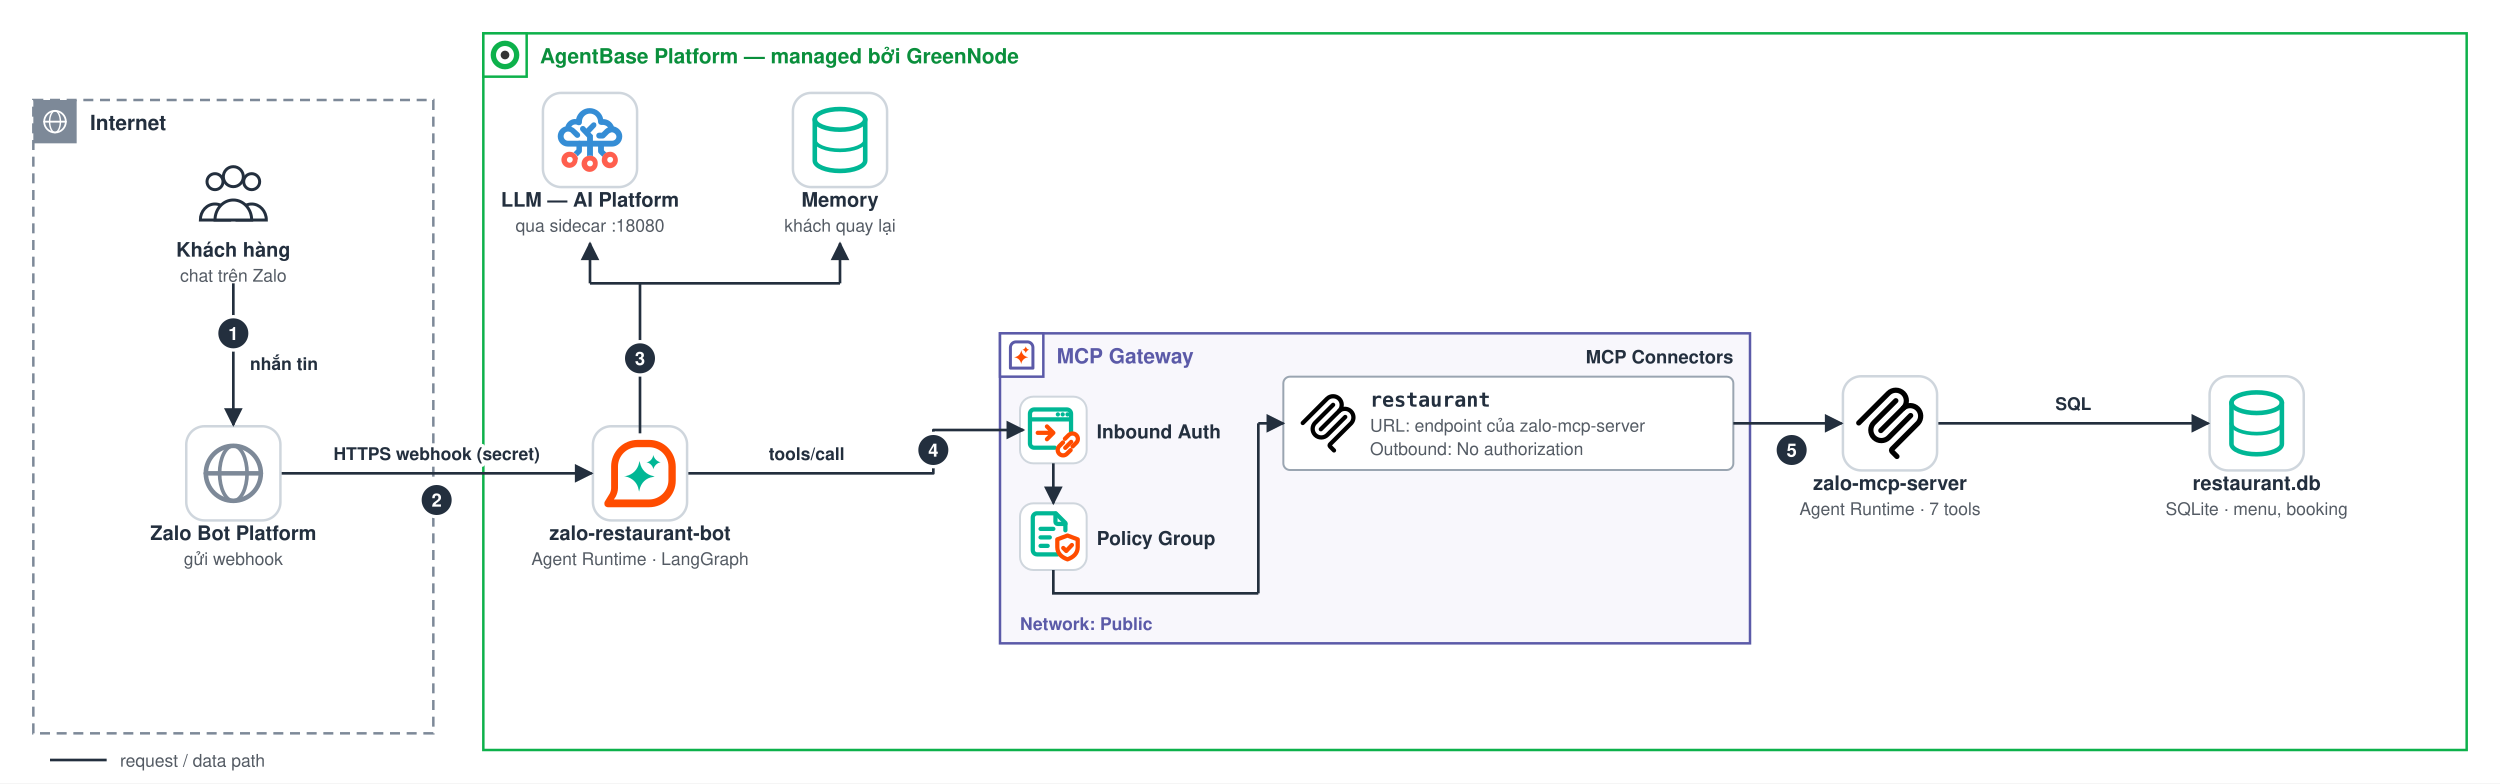
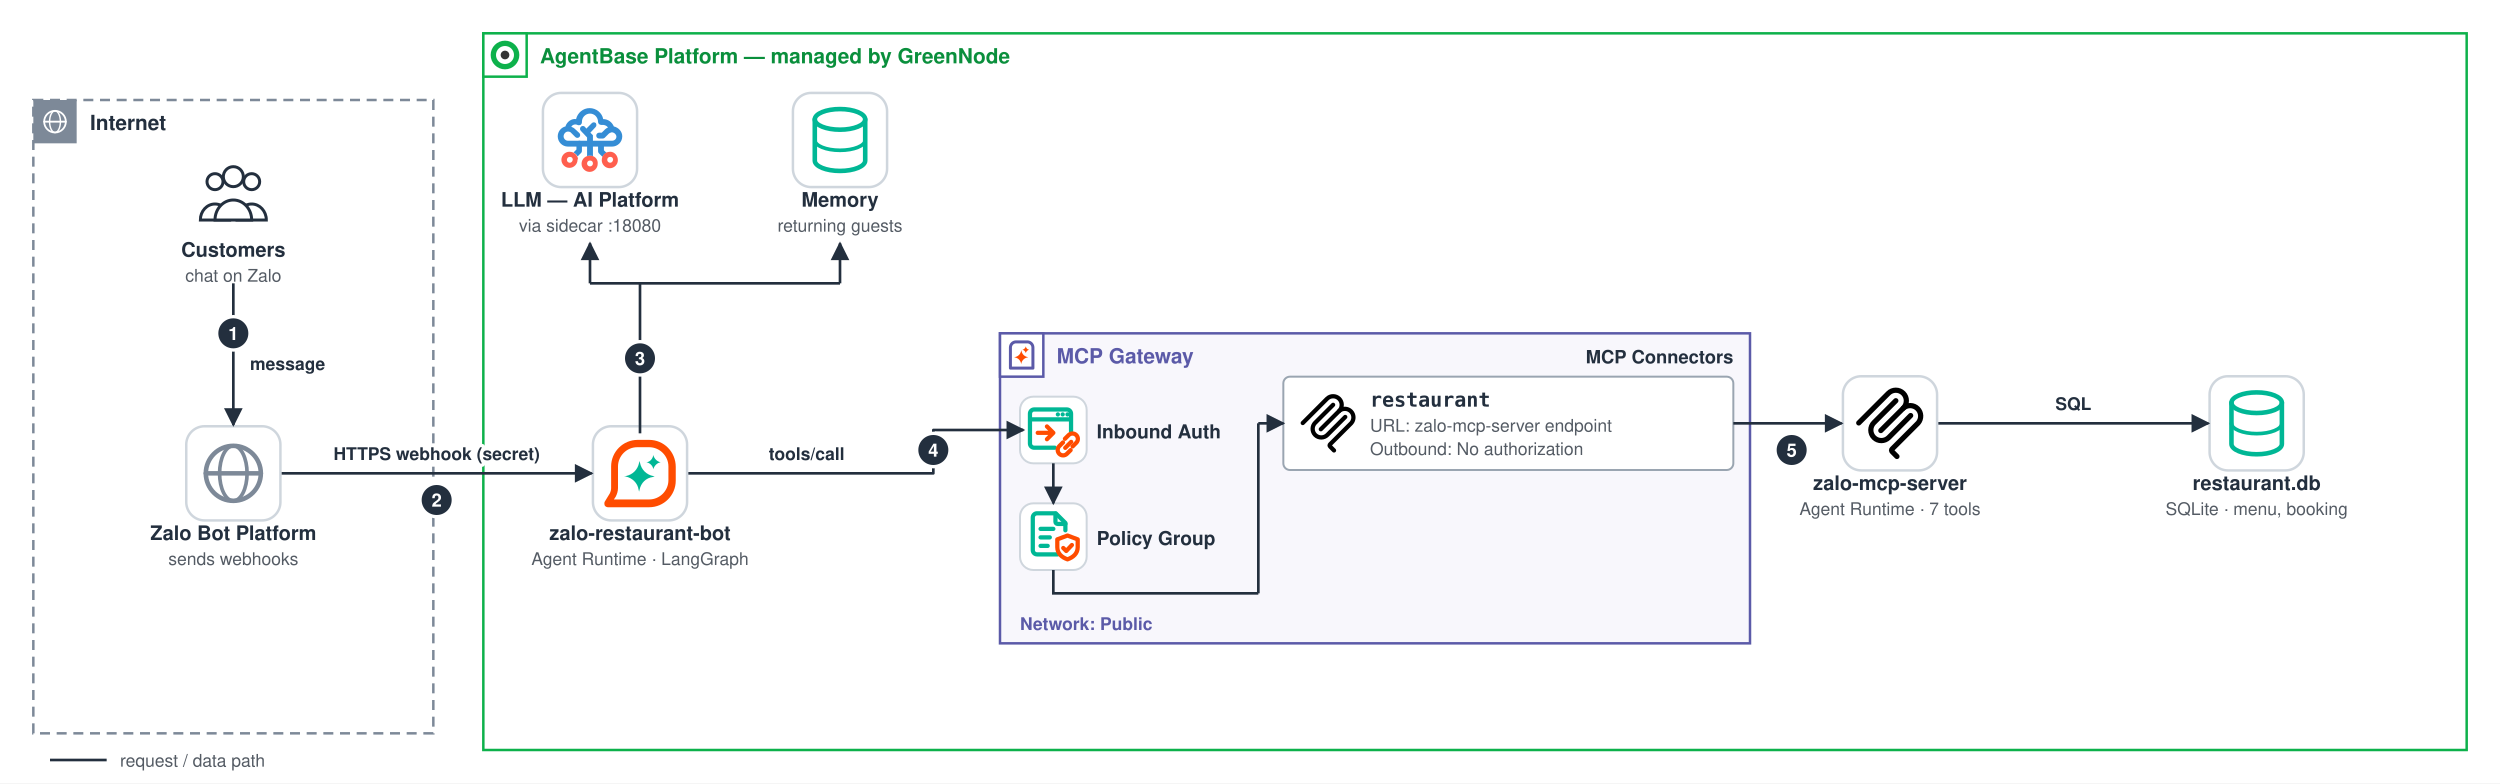
- <svg xmlns="http://www.w3.org/2000/svg" xmlns:xlink="http://www.w3.org/1999/xlink" width="1500" height="470" viewBox="0 0 1500 470" font-family="Helvetica Neue,Helvetica,Arial,sans-serif" role="img" aria-label="Kiến trúc zalo-restaurant: Zalo gửi webhook tới bot trên Agent Runtime; bot gọi MCP server (runtime riêng, SQLite) qua MCP Gateway">
+ <svg xmlns="http://www.w3.org/2000/svg" xmlns:xlink="http://www.w3.org/1999/xlink" width="1500" height="470" viewBox="0 0 1500 470" font-family="Helvetica Neue,Helvetica,Arial,sans-serif" role="img" aria-label="zalo-restaurant architecture: Zalo sends webhooks to the bot on Agent Runtime; the bot calls the MCP server (separate runtime, SQLite) through the MCP Gateway">
  <rect width="1500" height="470" fill="#FFFFFF" />
  <defs>
    <marker id="a-ink" viewBox="0 0 10 10" refX="9" refY="5" markerWidth="7" markerHeight="7" orient="auto-start-reverse">
      <path d="M0 0L10 5L0 10z" fill="#232F3E" />
    </marker>
    <marker id="a-org" viewBox="0 0 10 10" refX="9" refY="5" markerWidth="7" markerHeight="7" orient="auto-start-reverse">
      <path d="M0 0L10 5L0 10z" fill="#FF4C00" />
    </marker>
    <marker id="a-red" viewBox="0 0 10 10" refX="9" refY="5" markerWidth="7" markerHeight="7" orient="auto-start-reverse">
      <path d="M0 0L10 5L0 10z" fill="#DD344C" />
    </marker>
    <symbol id="gn-ai" viewBox="0 0 20 20" fill="none">
      <path fill="#358DD5" d="M16.5,6.3c-0.5-1.2-1.6-2-2.9-2c-0.3-1.7-1.9-3-3.7-3c-1.8,0-3.3,1.3-3.7,3C5,4.1,3.7,5,3.3,6.3C2.1,6.6,1.2,7.7,1.2,9c0,1.5,1.2,2.8,2.8,2.8h12c1.5,0,2.8-1.2,2.8-2.8C18.8,7.7,17.8,6.6,16.5,6.3z M16,10.2H4c-0.7,0-1.2-0.6-1.2-1.2S3.3,7.7,4,7.7c0.3,0,0.7,0.1,0.9,0.4L6,9.2c0.3,0.3,0.8,0.3,1.1,0c0.3-0.3,0.3-0.8,0-1.1L5.9,7c-0.3-0.3-0.7-0.5-1-0.6C5.2,5.8,6,5.6,6.6,5.9c0.2,0.1,0.5,0.1,0.8,0c0.2-0.2,0.4-0.4,0.4-0.7c0-0.1,0-0.1,0-0.2c0-1.2,1-2.2,2.2-2.2s2.2,1,2.2,2.3c0,0.2,0.1,0.4,0.3,0.6c0.2,0.1,0.4,0.2,0.6,0.2c0.7-0.1,1.4,0.1,1.8,0.7c-0.3,0.1-0.6,0.3-0.8,0.5l-0.9,0.9h-0.7c-0.4,0-0.8,0.3-0.8,0.8c0,0.4,0.3,0.8,0.8,0.8h1c0.2,0,0.4-0.1,0.5-0.2l1.1-1.1c0.2-0.2,0.5-0.3,0.8-0.4c0,0,0,0,0,0c0.7,0,1.3,0.6,1.3,1.2S16.7,10.2,16,10.2z" />
      <path fill="#358DD5" d="M11.5,6.5L10.1,8l0.7,0.7V11c0,0.4-0.3,0.8-0.8,0.8S9.2,11.4,9.2,11V9.3L7.5,7.5c-0.3-0.3-0.3-0.8,0-1.1c0.3-0.3,0.8-0.3,1.1,0L9,6.9l1.5-1.5c0.3-0.3,0.8-0.3,1.1,0C11.8,5.8,11.8,6.2,11.5,6.5z" />
      <path fill="#358DD5" d="M10.8,11v3.4c-0.2-0.1-0.5-0.1-0.8-0.1s-0.5,0-0.8,0.1V11c0-0.4,0.3-0.8,0.8-0.8S10.8,10.6,10.8,11z" />
      <path fill="#358DD5" d="M14.5,13.5c-0.5,0.2-0.8,0.6-1.1,1.1l-1-1c-0.1-0.1-0.2-0.3-0.2-0.5v-2c0-0.4,0.3-0.8,0.8-0.8s0.8,0.3,0.8,0.8v1.7L14.5,13.5z" />
      <path fill="#358DD5" d="M7.8,11v2c0,0.2-0.1,0.4-0.2,0.5l-1,1c-0.2-0.5-0.6-0.8-1.1-1.1l0.8-0.8V11c0-0.4,0.3-0.8,0.8-0.8S7.8,10.6,7.8,11z" />
      <path fill="#FF5F4E" d="M10.8,14.4c-0.2-0.1-0.5-0.1-0.8-0.1s-0.5,0-0.8,0.1c-0.9,0.3-1.5,1.1-1.5,2.1c0,1.2,1,2.2,2.2,2.2s2.2-1,2.2-2.2C12.2,15.5,11.6,14.7,10.8,14.4z M10,17.2c-0.4,0-0.8-0.3-0.8-0.8c0-0.4,0.3-0.8,0.8-0.8s0.8,0.3,0.8,0.8C10.8,16.9,10.4,17.2,10,17.2z" />
      <path fill="#FF5F4E" d="M6.5,14.5c-0.2-0.5-0.6-0.8-1.1-1.1c-0.3-0.1-0.6-0.2-1-0.2c-1.2,0-2.2,1-2.2,2.2s1,2.2,2.2,2.2s2.2-1,2.2-2.2C6.8,15.1,6.7,14.8,6.5,14.5z M4.5,16.2c-0.4,0-0.8-0.3-0.8-0.8c0-0.4,0.3-0.8,0.8-0.8s0.8,0.3,0.8,0.8C5.2,15.9,4.9,16.2,4.5,16.2z" />
      <path fill="#FF5F4E" d="M15.5,13.2c-0.3,0-0.7,0.1-1,0.2c-0.5,0.2-0.8,0.6-1.1,1.1c-0.1,0.3-0.2,0.6-0.2,1c0,1.2,1,2.2,2.2,2.2s2.2-1,2.2-2.2S16.7,13.2,15.5,13.2z M15.5,16.2c-0.4,0-0.8-0.3-0.8-0.8c0-0.4,0.3-0.8,0.8-0.8s0.8,0.3,0.8,0.8C16.2,15.9,15.9,16.2,15.5,16.2z" />
    </symbol>
    <symbol id="gn-cr" viewBox="0 0 20 20" fill="none">
      <path fill="#00682E" d="M17.6,4.3L11,1.6c-0.7-0.3-1.3-0.3-2,0L2.4,4.3C1.7,4.6,1.2,5.3,1.2,6v10.6c0,1.2,0.9,2.1,2.1,2.1h13.6c1,0,1.8-0.8,1.8-1.8V6C18.8,5.3,18.3,4.6,17.6,4.3z M14.2,17.2H5.8V16c0-0.1,0.1-0.2,0.2-0.2h8c0.1,0,0.2,0.1,0.2,0.2V17.2z M17.2,16.9c0,0.2-0.1,0.3-0.3,0.3h-1.2V16c0-1-0.8-1.8-1.8-1.8H6c-1,0-1.8,0.8-1.8,1.8v1.2H3.3c-0.3,0-0.6-0.3-0.6-0.6V6c0-0.1,0.1-0.2,0.2-0.3L9.6,3C9.7,2.9,9.9,2.9,10,2.9c0.2,0,0.3,0,0.4,0.1l6.6,2.7c0.1,0.1,0.2,0.2,0.2,0.3V16.9z" />
      <path fill="#FF3D00" d="M13.2,9c0,0.4-0.3,0.8-0.8,0.8h-1.7c-0.4,0-0.8-0.3-0.8-0.8s0.3-0.8,0.8-0.8h1.7C12.9,8.2,13.2,8.6,13.2,9z" />
      <path fill="#00682E" d="M13.2,13c0,0.4-0.3,0.8-0.8,0.8h-1.7c-0.4,0-0.8-0.3-0.8-0.8s0.3-0.8,0.8-0.8h1.7C12.9,12.2,13.2,12.6,13.2,13z" />
      <path fill="#00682E" d="M15.8,8v1.5c0,0.4-0.3,0.8-0.8,0.8s-0.8-0.3-0.8-0.8V8c0-0.1-0.1-0.2-0.2-0.2H6C5.9,7.8,5.8,7.9,5.8,8v1.5c0,0.4-0.3,0.8-0.8,0.8S4.2,9.9,4.2,9.5V8C4.2,7,5,6.2,6,6.2h8C15,6.2,15.8,7,15.8,8z" />
      <path fill="#FF3D00" d="M15.8,12v1.5c0,0.4-0.3,0.8-0.8,0.8s-0.8-0.3-0.8-0.8V12c0-0.1-0.1-0.2-0.2-0.2H6c-0.1,0-0.2,0.1-0.2,0.2v1.5c0,0.4-0.3,0.8-0.8,0.8s-0.8-0.3-0.8-0.8V12c0-1,0.8-1.8,1.8-1.8h8C15,10.2,15.8,11,15.8,12z" />
    </symbol>
    <symbol id="gn-server" viewBox="0 0 20 20" fill="none">
      <line x1="9.75" y1="12.447" x2="9.75" y2="13.977" stroke="#FF4C00" stroke-width="1.5" stroke-linecap="round" />
      <line x1="6.523" y1="16.841" x2="1.962" y2="16.841" stroke="#FF4C00" stroke-width="1.5" stroke-linecap="round" />
      <line x1="17.432" y1="16.841" x2="12.871" y2="16.841" stroke="#FF4C00" stroke-width="1.5" stroke-linecap="round" />
      <mask id="gn-server-path-4-inside-1_14569_691052" fill="white">
        <path fill-rule="evenodd" clip-rule="evenodd" d="M16.061 12.303H9.697H3.03H2.424V12.242C1.041 11.962 0 10.739 0 9.273C0 7.599 1.357 6.242 3.03 6.242C3.477 6.242 3.902 6.339 4.284 6.513C4.617 3.969 6.913 2 9.697 2C11.786 2 13.601 3.109 14.517 4.738C14.991 4.536 15.513 4.424 16.061 4.424C18.236 4.424 20 6.188 20 8.364C20 10.437 18.398 12.137 16.364 12.291V12.303H16.061Z" />
      </mask>
      <path d="M2.424 12.303H0.924V13.803H2.424V12.303ZM2.424 12.242H3.924V11.016L2.723 10.772L2.424 12.242ZM4.284 6.513L3.663 7.878L5.508 8.718L5.771 6.708L4.284 6.513ZM14.517 4.738L13.21 5.473L13.869 6.645L15.105 6.118L14.517 4.738ZM16.364 12.291L16.25 10.796L14.864 10.901V12.291H16.364ZM16.364 12.303V13.803H17.864V12.303H16.364ZM16.061 10.803H9.697V13.803H16.061V10.803ZM9.697 10.803H3.03V13.803H9.697V10.803ZM3.03 10.803H2.424V13.803H3.03V10.803ZM3.924 12.303V12.242H0.924V12.303H3.924ZM2.723 10.772C2.025 10.631 1.5 10.011 1.5 9.273H-1.5C-1.5 11.466 0.057 13.293 2.126 13.712L2.723 10.772ZM1.5 9.273C1.5 8.428 2.185 7.742 3.03 7.742V4.742C0.528 4.742 -1.5 6.771 -1.5 9.273H1.5ZM3.03 7.742C3.259 7.742 3.472 7.792 3.663 7.878L4.905 5.148C4.332 4.887 3.696 4.742 3.03 4.742V7.742ZM5.771 6.708C5.999 4.966 7.61 3.5 9.697 3.5V0.5C6.217 0.5 3.235 2.973 2.797 6.318L5.771 6.708ZM9.697 3.5C11.253 3.5 12.563 4.324 13.21 5.473L15.825 4.003C14.638 1.894 12.319 0.5 9.697 0.5V3.5ZM15.105 6.118C15.397 5.994 15.719 5.924 16.061 5.924V2.924C15.307 2.924 14.585 3.078 13.929 3.358L15.105 6.118ZM16.061 5.924C17.408 5.924 18.5 7.016 18.5 8.364H21.5C21.5 5.36 19.065 2.924 16.061 2.924V5.924ZM18.5 8.364C18.5 9.647 17.508 10.7 16.25 10.796L16.477 13.787C19.288 13.573 21.5 11.228 21.5 8.364H18.5ZM14.864 12.291V12.303H17.864V12.291H14.864ZM16.364 10.803H16.061V13.803H16.364V10.803Z" fill="#00B795" mask="url(#gn-server-path-4-inside-1_14569_691052)" />
      <circle cx="9.697" cy="16.546" r="1.212" fill="#00B795" />
    </symbol>
    <symbol id="gn-vks" viewBox="0 0 20 20" fill="none">
      <path fill="#FF4C00" d="M19.5,11.4L18,4.9c-0.1-0.3-0.2-0.6-0.4-0.8c-0.2-0.2-0.4-0.4-0.7-0.5l-6.1-2.9c-0.3-0.1-0.6-0.2-0.9-0.2H9.9c-0.2,0-0.5,0.1-0.7,0.2L3.1,3.6C2.8,3.7,2.6,3.9,2.4,4.1C2.2,4.3,2.1,4.6,2,4.9l-1.5,6.5c-0.1,0.2-0.1,0.5,0,0.8c0,0.2,0.1,0.5,0.3,0.7l0.1,0.1l4.2,5.2c0.2,0.2,0.4,0.4,0.7,0.5C6,18.9,6.3,19,6.6,19h6.8c0.3,0,0.6-0.1,0.8-0.2c0.3-0.1,0.5-0.3,0.7-0.5l4.2-5.2c0.2-0.2,0.3-0.5,0.4-0.8C19.5,12,19.5,11.7,19.5,11.4zM18,11.9c0,0.1,0,0.1-0.1,0.2l-4.2,5.2c0,0-0.1,0.1-0.1,0.1c-0.1,0-0.1,0-0.2,0H6.6c-0.1,0-0.1,0-0.2,0c0,0-0.1-0.1-0.1-0.1L2,12c0,0,0-0.1,0-0.1c0,0,0-0.1,0-0.2l1.5-6.5c0-0.1,0-0.1,0.1-0.2c0,0,0.1-0.1,0.1-0.1L9.8,2c0,0,0.1,0,0.2,0c0.1,0,0.1,0,0.2,0l6.1,2.9c0,0,0.1,0.1,0.1,0.1c0,0,0.1,0.1,0.1,0.2l1.5,6.5C18,11.8,18,11.9,18,11.9z" />
      <path fill="#00B795" d="M16.1,10.9c-0.2,0-0.3,0-0.3,0h-0.1c-0.2,0-0.4,0-0.6-0.1l-0.1-0.2c0.1-0.5,0-1.1-0.1-1.6c-0.1-0.5-0.3-1-0.6-1.5l0.1-0.1c0.1-0.1,0.3-0.2,0.5-0.3l0.1-0.1c0.4-0.2,0.4-0.7,0.1-1c-0.2-0.2-0.5-0.2-0.8-0.1l-0.1,0.1l-0.2,0.2l-0.1,0.1c-0.2,0.2-0.3,0.3-0.4,0.4h-0.2c-0.8-0.8-1.8-1.2-2.9-1.4V5c0-0.2,0-0.4,0-0.6V4c0-0.4-0.3-0.6-0.6-0.6S9.4,3.5,9.4,3.9V4c0,0.1,0,0.2,0,0.3v0.1c0,0.2,0,0.4,0,0.6L9.3,5.1c-0.2,0-0.3,0.1-0.5,0.1C8,5.4,7.2,5.9,6.5,6.5H6.3C6.2,6.4,6,6.3,5.9,6.1L5.8,6L5.6,5.8L5.5,5.8C5.2,5.5,4.7,5.6,4.5,5.9C4.4,6.2,4.5,6.5,4.8,6.7l0.1,0.1l0.2,0.1L5.2,7C5.4,7,5.6,7.1,5.7,7.2v0.2c-0.6,0.9-0.8,2-0.7,3.1l-0.1,0.1c-0.2,0.1-0.4,0.1-0.6,0.1H4.2c-0.1,0-0.2,0-0.3,0l-0.1,0c-0.3,0.1-0.5,0.4-0.4,0.7C3.5,11.8,3.8,12,4.1,12h0.1l0.1,0c0.1,0,0.2-0.1,0.2-0.1l0.1,0c0.2-0.1,0.4-0.2,0.6-0.2h0.2c0.4,1,1.1,1.9,2,2.5v0.2c-0.1,0.2-0.2,0.3-0.3,0.5L7,15l-0.2,0.2c-0.1,0.3,0,0.7,0.2,0.8c0.3,0.2,0.7,0.1,0.9-0.2V15.7l0.1-0.2l0.1-0.3c0-0.2,0.1-0.3,0.2-0.4h0.2c0.9,0.3,1.8,0.4,2.7,0.1c0.2,0,0.3-0.1,0.5-0.1l0.1,0.1c0.1,0.1,0.1,0.3,0.2,0.6l0.1,0.3c0.2,0.3,0.5,0.4,0.8,0.3c0.3-0.1,0.4-0.5,0.2-0.8l-0.1-0.3c-0.1-0.2-0.2-0.4-0.3-0.5v-0.2c0.9-0.6,1.6-1.5,2-2.5h0.2c0.2,0,0.3,0.1,0.6,0.2l0.3,0.1c0.3,0.1,0.6-0.1,0.7-0.4C16.7,11.2,16.5,10.9,16.1,10.9zM9.8,9.6h0.4l0.2,0.3l-0.1,0.4L10,10.5l-0.3-0.2L9.6,9.9L9.8,9.6zM6.4,10.2c0-0.6,0.1-1.2,0.4-1.8l1.2,1v0l0.1,0.1c0,0,0,0.1,0,0.2c0,0,0,0-0.1,0L6.4,10.2zM8.5,11.4l0,0.1h0l-0.6,1.4c-0.5-0.4-0.9-0.9-1.2-1.4l1.5-0.3v0l0.1,0C8.5,11.2,8.5,11.2,8.5,11.4zM8.9,8.2L7.7,7.3c0.4-0.4,1-0.6,1.5-0.8h0.1L9.2,8.2c0,0.1-0.1,0.1-0.2,0.1L8.9,8.2zM10.8,13.5c-0.6,0.1-1.2,0.1-1.7,0L9.9,12H10l0.1,0l0.8,1.5H10.8zM11.1,8.2L11.1,8.2c-0.2,0.1-0.2,0.1-0.3,0.1v-0.2l-0.1-1.5c0.6,0.1,1.2,0.4,1.7,0.8L11.1,8.2zM12.1,12.9l-0.6-1.4v-0.1c0-0.1,0-0.1,0.1-0.2l1.7,0.3C13,12,12.6,12.5,12.1,12.9zM12.1,9.7L12,9.7c-0.1,0-0.1-0.1-0.1-0.1v-0.1l1.2-1.1c0.1,0.3,0.2,0.6,0.3,0.9c0.1,0.3,0.1,0.6,0.1,0.9L12.1,9.7z" />
    </symbol>
    <symbol id="gn-vdb" viewBox="0 0 20 20" fill="none">
      <path fill="#FF4C00" d="M10,13.8c-0.4,0-0.8-0.3-0.8-0.8v-0.8H5c-0.4,0-0.8-0.3-0.8-0.8s0.3-0.8,0.8-0.8h10c0.4,0,0.8,0.3,0.8,0.8s-0.3,0.8-0.8,0.8h-4.2V13C10.8,13.4,10.4,13.8,10,13.8z" />
      <path fill="#00B795" d="M11.6,14.8H8.4c-0.9,0-1.6,0.7-1.6,1.6v1.7c0,0.9,0.7,1.6,1.6,1.6h3.2c0.9,0,1.6-0.7,1.6-1.6v-1.7C13.2,15.5,12.5,14.8,11.6,14.8z M11.8,18.1c0,0.1-0.1,0.1-0.1,0.1H8.4c-0.1,0-0.1-0.1-0.1-0.1v-1.7c0-0.1,0.1-0.1,0.1-0.1h3.2c0.1,0,0.1,0.1,0.1,0.1V18.1z" />
      <path fill="#00B795" d="M5,0.2C2.3,0.2,0.2,1.4,0.2,3v4c0,1.6,2,2.8,4.8,2.8S9.8,8.6,9.8,7V3C9.8,1.4,7.7,0.2,5,0.2z M5,8.2C3.1,8.2,1.8,7.5,1.8,7c0.8,0.5,2,0.7,3.2,0.7S7.4,7.5,8.2,7C8.2,7.5,6.9,8.2,5,8.2z M5,6.2C3.1,6.2,1.8,5.5,1.8,5c0.8,0.5,2,0.7,3.2,0.7S7.4,5.5,8.2,5C8.2,5.5,6.9,6.2,5,6.2z M5,4.2C3,4.2,1.8,3.5,1.8,3S3,1.8,5,1.8S8.2,2.5,8.2,3S7,4.2,5,4.2z" />
      <path fill="#00B795" d="M15,0.2c-2.7,0-4.8,1.2-4.8,2.8v4c0,1.6,2,2.8,4.8,2.8s4.8-1.2,4.8-2.8V3C19.8,1.4,17.7,0.2,15,0.2z M15,8.2c-1.9,0-3.2-0.7-3.2-1.2c0.8,0.5,2,0.7,3.2,0.7s2.4-0.3,3.2-0.7C18.2,7.5,16.9,8.2,15,8.2z M15,6.2c-1.9,0-3.2-0.7-3.2-1.2c0.8,0.5,2,0.7,3.2,0.7s2.4-0.3,3.2-0.7C18.2,5.5,16.9,6.2,15,6.2z M15,4.2c-2,0-3.2-0.8-3.2-1.2S13,1.8,15,1.8s3.2,0.8,3.2,1.2S17,4.2,15,4.2z" />
    </symbol>
    <symbol id="gn-vnet" viewBox="0 0 20 20" fill="none">
      <path fill="#FF4C00" d="M17.5,7.7l-2.2,2.2c-0.2,0.2-0.5,0.2-0.7,0l-2.2-2.2c-0.3-0.3-0.1-0.8,0.4-0.8h1.4V6c0-0.1-0.1-0.2-0.2-0.2H9.4c0-0.2,0.1-0.5,0.1-0.8s0-0.5-0.1-0.8H14c1,0,1.8,0.8,1.8,1.8v0.9h1.4C17.6,6.9,17.8,7.4,17.5,7.7z" />
      <path fill="#00B795" d="M9.4,4.2C9.1,2.1,7.2,0.5,5,0.5c-2.5,0-4.5,2-4.5,4.5s2,4.5,4.5,4.5c2.2,0,4.1-1.6,4.4-3.8c0-0.2,0.1-0.5,0.1-0.8S9.5,4.5,9.4,4.2z M5,8C3.3,8,2,6.7,2,5s1.3-3,3-3s3,1.3,3,3S6.7,8,5,8z" />
      <path fill="#FF4C00" fill-rule="evenodd" clip-rule="evenodd" d="M10.5,15c0,0.3,0,0.5,0.1,0.8H6c-1,0-1.8-0.8-1.8-1.8v-0.9H2.8c-0.4,0-0.7-0.5-0.4-0.9l2.2-2.2c0.2-0.2,0.5-0.2,0.7,0l2.2,2.2c0.3,0.3,0.1,0.9-0.4,0.9H5.8V14c0,0.1,0.1,0.2,0.2,0.2h4.6C10.5,14.5,10.5,14.7,10.5,15z" />
      <path fill="#00B795" d="M15,10.5c-2.2,0-4.1,1.6-4.4,3.8c0,0.2-0.1,0.5-0.1,0.8s0,0.5,0.1,0.8c0.3,2.1,2.2,3.8,4.4,3.8c2.5,0,4.5-2,4.5-4.5S17.5,10.5,15,10.5z M15,18c-1.7,0-3-1.3-3-3s1.3-3,3-3s3,1.3,3,3S16.7,18,15,18z" />
    </symbol>
    <symbol id="mcp" viewBox="60 20 1800 1800" fill="none">
      <g stroke="#000000" stroke-width="128" stroke-linecap="round" stroke-linejoin="round">
        <path d="M193 910L920 183A258 258 0 0 1 1286 548L735 1097" />
        <path d="M1103 365L565 903A258 258 0 0 0 930 1268L1467 729" />
        <path d="M1286 548A258 258 0 0 1 1650 912L1015 1547Q980 1582 1015 1617L1130 1733" />
      </g>
    </symbol>
    <symbol id="agent-runtime" viewBox="0 0 16 16" fill="none">
      <path fill="#FF4C00" d="M10,0.7H7.5c-3.2,0-5.8,2.6-5.8,5.8v4.7c0,0.4-0.1,0.8-0.3,1.2l-1.1,1.8c-0.1,0.2-0.1,0.5,0,0.8c0.1,0.2,0.4,0.4,0.7,0.4h9c3.2,0,5.8-2.6,5.8-5.8v-3C15.8,3.3,13.2,0.7,10,0.7z M14.2,9.5c0,2.3-1.9,4.2-4.2,4.2H2.3l0.4-0.6c0.3-0.6,0.5-1.2,0.5-1.9V6.5c0-2.3,1.9-4.2,4.2-4.2H10c2.3,0,4.2,1.9,4.2,4.2V9.5z" />
      <path fill="#00B795" d="M11.2,8.7l-0.4,0.1C9.3,9,8.2,10.1,7.9,11.6L7.8,12l-0.1-0.4C7.5,10.1,6.3,9,4.9,8.7L4.5,8.7l0.4-0.1c1.5-0.3,2.6-1.4,2.9-2.9l0.1-0.4l0.1,0.4c0.3,1.5,1.4,2.6,2.9,2.9L11.2,8.7z" />
      <path fill="#00B795" d="M12.5,5.6c-0.8,0.1-1.4,0.8-1.6,1.5c-0.1-0.8-0.8-1.4-1.5-1.5c0.8-0.1,1.4-0.8,1.5-1.6C11.1,4.8,11.7,5.4,12.5,5.6z" />
    </symbol>
    <symbol id="policy" viewBox="0 0 20 20" fill="none">
      <path d="M11.5 16.25H4.25c-0.83 0-1.5-0.67-1.5-1.5V3.25c0-0.83 0.67-1.5 1.5-1.5h6.6l3.4 3.4v2.6" stroke="#00B795" stroke-width="1.5" stroke-linecap="round" stroke-linejoin="round" />
      <path d="M10.75 1.9v2.85c0 0.41 0.34 0.75 0.75 0.75h2.75" stroke="#00B795" stroke-width="1.5" stroke-linecap="round" stroke-linejoin="round" />
      <path d="M5.5 7.25h4.5M5.5 10.25h3.25M5.5 13.25h2.5" stroke="#00B795" stroke-width="1.5" stroke-linecap="round" />
      <path d="M15 9.6l3.6 1.35v2.75c0 2.25-1.6 3.6-3.6 4.3c-2-0.7-3.6-2.05-3.6-4.3v-2.75z" fill="#FFFFFF" stroke="#FF4C00" stroke-width="1.5" stroke-linejoin="round" />
      <path d="M13.5 14l1.05 1.05l2-2.1" stroke="#FF4C00" stroke-width="1.5" stroke-linecap="round" stroke-linejoin="round" />
    </symbol>
    <symbol id="mcp-gateway" viewBox="0 0 16 16" fill="none">
      <path fill="#5B5AA8" d="M11,0.2H5C2.9,0.2,1.2,1.9,1.2,4v11c0,0.4,0.3,0.8,0.8,0.8h12c0.4,0,0.8-0.3,0.8-0.8V4C14.8,1.9,13.1,0.2,11,0.2z M13.2,14.2H2.8V4c0-1.2,1-2.2,2.2-2.2h6c1.2,0,2.2,1,2.2,2.2V14.2z" />
      <path fill="#FF4C00" d="M11.5,9.2l-0.4,0.1c-1.7,0.3-3,1.6-3.3,3.3L7.8,13l-0.1-0.4c-0.3-1.7-1.6-3-3.3-3.3L4,9.2l0.4-0.1c1.7-0.3,3-1.6,3.3-3.3l0.1-0.4l0.1,0.4c0.3,1.7,1.6,3,3.3,3.3L11.5,9.2z" />
      <path fill="#FF4C00" d="M12,5.2c-0.9,0.2-1.6,0.9-1.8,1.8c-0.2-0.9-0.9-1.6-1.8-1.8c0.9-0.2,1.6-0.9,1.8-1.8C10.4,4.4,11.1,5.1,12,5.2z" />
    </symbol>
    <symbol id="inbound-auth" viewBox="0 0 20 20" fill="none">
      <path d="M16.25 10.5V4.25c0-0.83-0.67-1.5-1.5-1.5H3.25c-0.83 0-1.5 0.67-1.5 1.5v10.5c0 0.83 0.67 1.5 1.5 1.5h7.25" stroke="#00B795" stroke-width="1.5" stroke-linecap="round" stroke-linejoin="round" />
      <path d="M1.75 6.25h14.5" stroke="#00B795" stroke-width="1.5" />
      <circle cx="11.6" cy="4.5" r="0.75" fill="#00B795" />
      <circle cx="13.3" cy="4.5" r="0.75" fill="#00B795" />
      <circle cx="15" cy="4.5" r="0.75" fill="#00B795" />
      <path d="M4.5 11h5.25M7.75 8.75L10 11l-2.25 2.25" stroke="#FF4C00" stroke-width="1.5" stroke-linecap="round" stroke-linejoin="round" />
      <g stroke="#FF4C00" stroke-width="1.5" stroke-linecap="round">
        <path d="M14.1 13.1l1.3-1.3a1.9 1.9 0 0 1 2.7 2.7l-1.3 1.3" />
        <path d="M16.1 17.1l-1.3 1.3a1.9 1.9 0 0 1 -2.7-2.7l1.3-1.3" />
        <path d="M14.2 16.3l2.1-2.1" />
      </g>
    </symbol>
  </defs>
  <rect x="20" y="60" width="240" height="380" fill="none" stroke="#7D8998" stroke-width="1.5" stroke-dasharray="6 4" />
  <rect x="20" y="60" width="26" height="26" fill="#7D8998" />
  <g transform="translate(20 60) scale(0.5417)">
    <circle cx="24" cy="24" r="12" fill="none" stroke="#FFFFFF" stroke-width="2" />
    <path d="M12 24h24" fill="none" stroke="#FFFFFF" stroke-width="2" stroke-linecap="round" stroke-linejoin="round" />
    <path d="M24 12a6 12 0 0 0 0 24a6 12 0 0 0 0 -24" fill="none" stroke="#FFFFFF" stroke-width="1.6" stroke-linecap="round" stroke-linejoin="round" />
  </g>
  <text x="54" y="78" font-size="12.5" font-weight="700" fill="#232F3E" text-anchor="start">Internet</text>
  <circle cx="129" cy="109" r="4.8" fill="#FFFFFF" stroke="#232F3E" stroke-width="1.8" />
  <path d="M120.2 132a8.8 9.6 0 0 1 17.6 0z" fill="#FFFFFF" stroke="#232F3E" stroke-width="1.8" />
  <circle cx="151" cy="109" r="4.8" fill="#FFFFFF" stroke="#232F3E" stroke-width="1.8" />
  <path d="M142.2 132a8.8 9.6 0 0 1 17.6 0z" fill="#FFFFFF" stroke="#232F3E" stroke-width="1.8" />
  <circle cx="140" cy="106" r="6.0" fill="#FFFFFF" stroke="#232F3E" stroke-width="1.8" />
  <path d="M129.0 132a11.0 12.0 0 0 1 22.0 0z" fill="#FFFFFF" stroke="#232F3E" stroke-width="1.8" />
-   <text x="140" y="154" font-size="12" font-weight="700" fill="#232F3E" text-anchor="middle">Khách hàng</text>
-   <text x="140" y="169" font-size="10.5" font-weight="400" fill="#545B64" text-anchor="middle">chat trên Zalo</text>
+   <text x="140" y="154" font-size="12" font-weight="700" fill="#232F3E" text-anchor="middle">Customers</text>
+   <text x="140" y="169" font-size="10.5" font-weight="400" fill="#545B64" text-anchor="middle">chat on Zalo</text>
  <rect x="111.75" y="255.75" width="56.5" height="56.5" rx="11" fill="#FFFFFF" stroke="#CFD6DD" stroke-width="1.5" />
  <g transform="translate(140 284) scale(1.375) translate(-140 -284)">
    <circle cx="140" cy="284" r="12" fill="none" stroke="#7D8998" stroke-width="2" />
    <path d="M128 284h24" fill="none" stroke="#7D8998" stroke-width="2" stroke-linecap="round" stroke-linejoin="round" />
    <path d="M140 272a6 12 0 0 0 0 24a6 12 0 0 0 0 -24" fill="none" stroke="#7D8998" stroke-width="1.6" stroke-linecap="round" stroke-linejoin="round" />
  </g>
  <text x="140" y="324" font-size="12" font-weight="700" fill="#232F3E" text-anchor="middle">Zalo Bot Platform</text>
-   <text x="140" y="339" font-size="10.5" font-weight="400" fill="#545B64" text-anchor="middle">gửi webhook</text>
+   <text x="140" y="339" font-size="10.5" font-weight="400" fill="#545B64" text-anchor="middle">sends webhooks</text>
  <rect x="290" y="20" width="1190" height="430" fill="none" stroke="#0DB14B" stroke-width="1.5" />
  <rect x="290" y="20" width="26" height="26" fill="#FFFFFF" stroke="#0DB14B" stroke-width="1.5" />
  <circle cx="303" cy="33" r="7" fill="none" stroke="#0DB14B" stroke-width="3.2" />
  <circle cx="303" cy="33" r="2.6" fill="#333333" />
-   <text x="324" y="38" font-size="12.5" font-weight="700" fill="#0A8F3C" text-anchor="start">AgentBase Platform — managed bởi GreenNode</text>
+   <text x="324" y="38" font-size="12.5" font-weight="700" fill="#0A8F3C" text-anchor="start">AgentBase Platform — managed by GreenNode</text>
  <rect x="325.75" y="55.75" width="56.5" height="56.5" rx="11" fill="#FFFFFF" stroke="#CFD6DD" stroke-width="1.5" />
  <use href="#gn-ai" xlink:href="#gn-ai" x="332" y="62" width="44" height="44" />
  <text x="354" y="124" font-size="12" font-weight="700" fill="#232F3E" text-anchor="middle">LLM — AI Platform</text>
-   <text x="354" y="139" font-size="10.5" font-weight="400" fill="#545B64" text-anchor="middle">qua sidecar :18080</text>
+   <text x="354" y="139" font-size="10.5" font-weight="400" fill="#545B64" text-anchor="middle">via sidecar :18080</text>
  <rect x="475.75" y="55.75" width="56.5" height="56.5" rx="11" fill="#FFFFFF" stroke="#CFD6DD" stroke-width="1.5" />
  <g transform="translate(504 84) scale(1.375) translate(-504 -84)">
    <path d="M493 75a11 4.5 0 0 1 22 0v18a11 4.5 0 0 1 -22 0z" fill="none" stroke="#00B795" stroke-width="2" stroke-linecap="round" stroke-linejoin="round" />
    <path d="M493 75a11 4.5 0 0 0 22 0" fill="none" stroke="#00B795" stroke-width="2" stroke-linecap="round" stroke-linejoin="round" />
    <path d="M493 84a11 4.5 0 0 0 22 0" fill="none" stroke="#00B795" stroke-width="1.6" stroke-linecap="round" stroke-linejoin="round" />
  </g>
  <text x="504" y="124" font-size="12" font-weight="700" fill="#232F3E" text-anchor="middle">Memory</text>
-   <text x="504" y="139" font-size="10.5" font-weight="400" fill="#545B64" text-anchor="middle">khách quay lại</text>
+   <text x="504" y="139" font-size="10.5" font-weight="400" fill="#545B64" text-anchor="middle">returning guests</text>
  <rect x="355.75" y="255.75" width="56.5" height="56.5" rx="11" fill="#FFFFFF" stroke="#CFD6DD" stroke-width="1.5" />
  <use href="#agent-runtime" xlink:href="#agent-runtime" x="362" y="262" width="44" height="44" />
  <text x="384" y="324" font-size="12" font-weight="700" fill="#232F3E" text-anchor="middle">zalo-restaurant-bot</text>
  <text x="384" y="339" font-size="10.5" font-weight="400" fill="#545B64" text-anchor="middle">Agent Runtime · LangGraph</text>
  <rect x="600" y="200" width="450" height="186" fill="#F8F7FC" stroke="#5B5AA8" stroke-width="1.5" />
  <rect x="600" y="200" width="26" height="26" fill="#FFFFFF" stroke="#5B5AA8" stroke-width="1.5" />
  <use href="#mcp-gateway" xlink:href="#mcp-gateway" x="604" y="204" width="18" height="18" />
  <text x="634" y="218" font-size="12.5" font-weight="700" fill="#5B5AA8" text-anchor="start">MCP Gateway</text>
  <text x="1040" y="218" font-size="11" font-weight="700" fill="#232F3E" text-anchor="end">MCP Connectors</text>
  <rect x="612" y="238" width="40" height="40" rx="8" fill="#FFFFFF" stroke="#CFD6DD" stroke-width="1.2" />
  <use href="#inbound-auth" xlink:href="#inbound-auth" x="615" y="241" width="34" height="34" />
  <text x="658" y="263" font-size="11.5" font-weight="700" fill="#232F3E" text-anchor="start">Inbound Auth</text>
  <rect x="612" y="302" width="40" height="40" rx="8" fill="#FFFFFF" stroke="#CFD6DD" stroke-width="1.2" />
  <use href="#policy" xlink:href="#policy" x="615" y="305" width="34" height="34" />
  <text x="658" y="327" font-size="11.5" font-weight="700" fill="#232F3E" text-anchor="start">Policy Group</text>
  <polyline points="632,278 632,302" fill="none" stroke="#232F3E" stroke-width="1.6" stroke-linejoin="round" marker-end="url(#a-ink)" />
  <text x="612" y="378" font-size="10.5" font-weight="600" fill="#5B5AA8" text-anchor="start">Network: Public</text>
  <rect x="770" y="226" width="270" height="56" rx="4" fill="#FFFFFF" stroke="#9AA5B1" stroke-width="1.2" />
  <use href="#mcp" xlink:href="#mcp" x="779" y="236" width="36" height="36" />
  <text x="822" y="244" font-size="12" font-weight="700" fill="#232F3E" font-family="Menlo,Consolas,monospace">restaurant</text>
-   <text x="822" y="259" font-size="10.5" font-weight="400" fill="#545B64" text-anchor="start">URL: endpoint của zalo-mcp-server</text>
+   <text x="822" y="259" font-size="10.5" font-weight="400" fill="#545B64" text-anchor="start">URL: zalo-mcp-server endpoint</text>
  <text x="822" y="273" font-size="10.5" font-weight="400" fill="#545B64" text-anchor="start">Outbound: No authorization</text>
  <polyline points="632,342 632,356 755,356" fill="none" stroke="#232F3E" stroke-width="1.6" />
  <polyline points="755,254 755,356" fill="none" stroke="#232F3E" stroke-width="1.6" />
  <polyline points="755,254 770,254" fill="none" stroke="#232F3E" stroke-width="1.6" stroke-linejoin="round" marker-end="url(#a-ink)" />
  <rect x="1105.75" y="225.75" width="56.5" height="56.5" rx="11" fill="#FFFFFF" stroke="#CFD6DD" stroke-width="1.5" />
  <use href="#mcp" xlink:href="#mcp" x="1112" y="232" width="44" height="44" />
  <text x="1134" y="294" font-size="12" font-weight="700" fill="#232F3E" text-anchor="middle">zalo-mcp-server</text>
  <text x="1134" y="309" font-size="10.5" font-weight="400" fill="#545B64" text-anchor="middle">Agent Runtime · 7 tools</text>
  <rect x="1325.75" y="225.75" width="56.5" height="56.5" rx="11" fill="#FFFFFF" stroke="#CFD6DD" stroke-width="1.5" />
  <g transform="translate(1354 254) scale(1.375) translate(-1354 -254)">
    <path d="M1343 245a11 4.5 0 0 1 22 0v18a11 4.5 0 0 1 -22 0z" fill="none" stroke="#00B795" stroke-width="2" stroke-linecap="round" stroke-linejoin="round" />
    <path d="M1343 245a11 4.5 0 0 0 22 0" fill="none" stroke="#00B795" stroke-width="2" stroke-linecap="round" stroke-linejoin="round" />
    <path d="M1343 254a11 4.5 0 0 0 22 0" fill="none" stroke="#00B795" stroke-width="1.6" stroke-linecap="round" stroke-linejoin="round" />
  </g>
  <text x="1354" y="294" font-size="12" font-weight="700" fill="#232F3E" text-anchor="middle">restaurant.db</text>
  <text x="1354" y="309" font-size="10.5" font-weight="400" fill="#545B64" text-anchor="middle">SQLite · menu, booking</text>
  <polyline points="140,170 140,255" fill="none" stroke="#232F3E" stroke-width="1.6" stroke-linejoin="round" marker-end="url(#a-ink)" />
-   <text x="150" y="222" font-size="10.5" font-weight="600" fill="#232F3E" text-anchor="start" style="paint-order:stroke;stroke:#FFFFFF;stroke-width:4px;stroke-linejoin:round">nhắn tin</text>
+   <text x="150" y="222" font-size="10.5" font-weight="600" fill="#232F3E" text-anchor="start" style="paint-order:stroke;stroke:#FFFFFF;stroke-width:4px;stroke-linejoin:round">message</text>
  <polyline points="169,284 355,284" fill="none" stroke="#232F3E" stroke-width="1.6" stroke-linejoin="round" marker-end="url(#a-ink)" />
  <text x="262" y="276" font-size="10.5" font-weight="600" fill="#232F3E" text-anchor="middle" style="paint-order:stroke;stroke:#FFFFFF;stroke-width:4px;stroke-linejoin:round">HTTPS webhook (secret)</text>
  <polyline points="384,260 384,170" fill="none" stroke="#232F3E" stroke-width="1.6" />
  <polyline points="354,170 504,170" fill="none" stroke="#232F3E" stroke-width="1.6" />
  <polyline points="354,170 354,146" fill="none" stroke="#232F3E" stroke-width="1.6" stroke-linejoin="round" marker-end="url(#a-ink)" />
  <polyline points="504,170 504,146" fill="none" stroke="#232F3E" stroke-width="1.6" stroke-linejoin="round" marker-end="url(#a-ink)" />
  <polyline points="413,284 560,284 560,258 614,258" fill="none" stroke="#232F3E" stroke-width="1.6" stroke-linejoin="round" marker-end="url(#a-ink)" />
  <text x="484" y="276" font-size="10.5" font-weight="600" fill="#232F3E" text-anchor="middle" style="paint-order:stroke;stroke:#FFFFFF;stroke-width:4px;stroke-linejoin:round">tools/call</text>
  <polyline points="1040,254 1105,254" fill="none" stroke="#232F3E" stroke-width="1.6" stroke-linejoin="round" marker-end="url(#a-ink)" />
  <polyline points="1163,254 1325,254" fill="none" stroke="#232F3E" stroke-width="1.6" stroke-linejoin="round" marker-end="url(#a-ink)" />
  <text x="1244" y="246" font-size="10.5" font-weight="600" fill="#232F3E" text-anchor="middle" style="paint-order:stroke;stroke:#FFFFFF;stroke-width:4px;stroke-linejoin:round">SQL</text>
  <circle cx="140" cy="200" r="10" fill="#232F3E" stroke="#FFFFFF" stroke-width="2" />
  <text x="140" y="204" font-size="11" font-weight="700" fill="#FFFFFF" text-anchor="middle">1</text>
  <circle cx="262" cy="300" r="10" fill="#232F3E" stroke="#FFFFFF" stroke-width="2" />
  <text x="262" y="304" font-size="11" font-weight="700" fill="#FFFFFF" text-anchor="middle">2</text>
  <circle cx="384" cy="215" r="10" fill="#232F3E" stroke="#FFFFFF" stroke-width="2" />
  <text x="384" y="219" font-size="11" font-weight="700" fill="#FFFFFF" text-anchor="middle">3</text>
  <circle cx="560" cy="270" r="10" fill="#232F3E" stroke="#FFFFFF" stroke-width="2" />
  <text x="560" y="274" font-size="11" font-weight="700" fill="#FFFFFF" text-anchor="middle">4</text>
  <circle cx="1075" cy="270" r="10" fill="#232F3E" stroke="#FFFFFF" stroke-width="2" />
  <text x="1075" y="274" font-size="11" font-weight="700" fill="#FFFFFF" text-anchor="middle">5</text>
  <line x1="30" y1="456" x2="64" y2="456" stroke="#232F3E" stroke-width="1.6" />
  <text x="72" y="460" font-size="10.5" font-weight="400" fill="#545B64" text-anchor="start">request / data path</text>
</svg>
